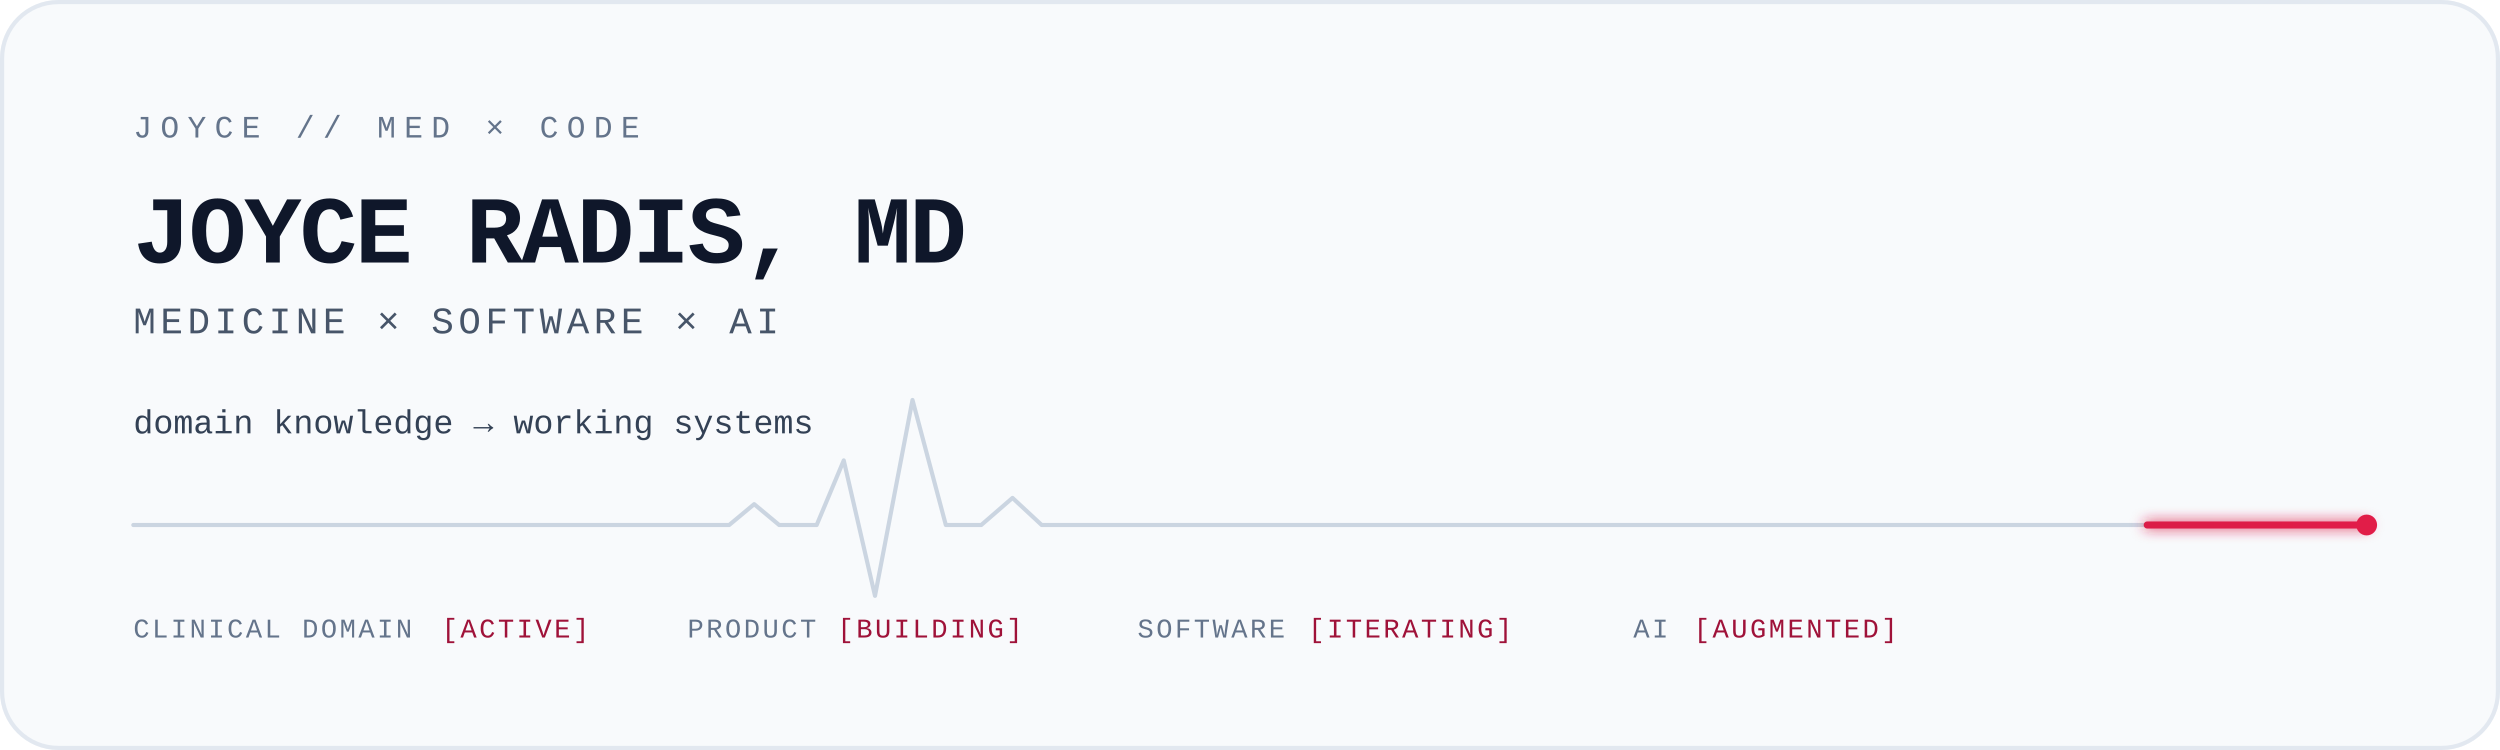
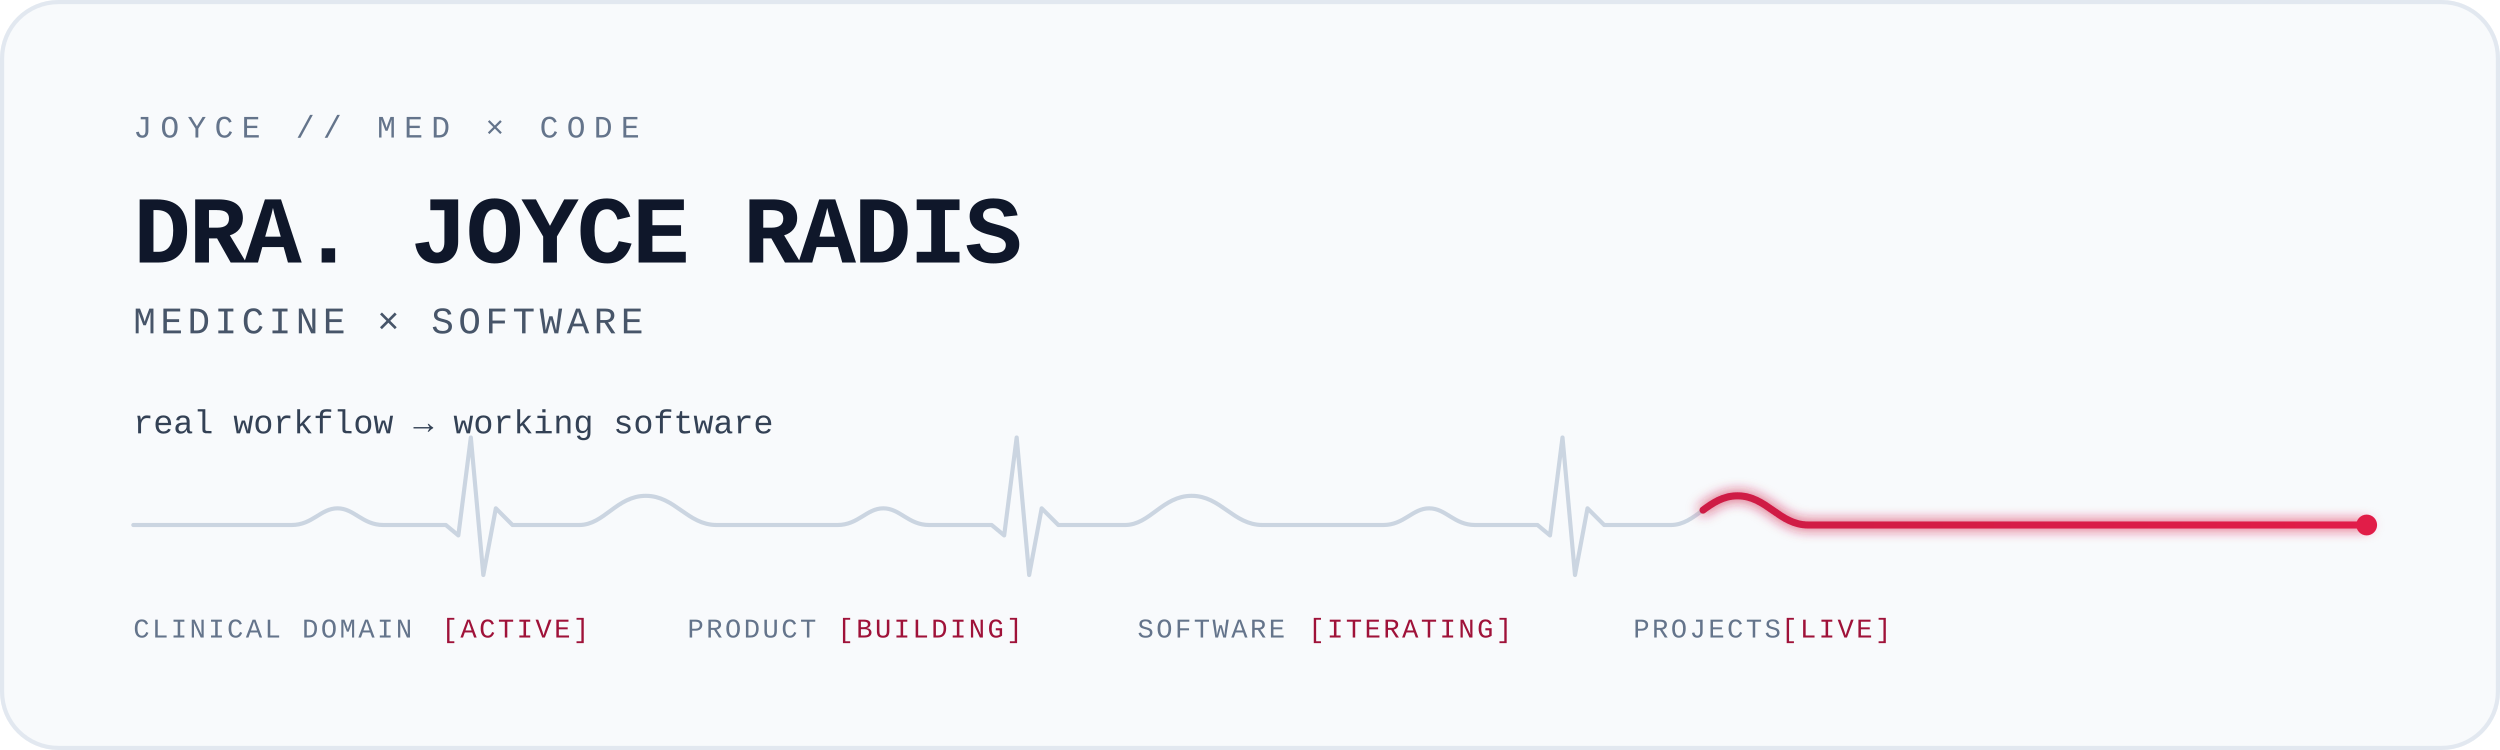
<svg xmlns="http://www.w3.org/2000/svg" width="1200" height="360" viewBox="0 0 1200 360" role="img" aria-labelledby="title desc">
  <defs>
    <linearGradient id="accent" x1="0" y1="0" x2="1" y2="0">
      <stop offset="0" stop-color="#9f1239" />
      <stop offset="1" stop-color="#e11d48" />
    </linearGradient>
    <filter id="softGlow" x="-40%" y="-40%" width="180%" height="180%">
      <feGaussianBlur stdDeviation="3" result="blur" />
      <feMerge>
        <feMergeNode in="blur" />
        <feMergeNode in="SourceGraphic" />
      </feMerge>
    </filter>
  </defs>
  <rect width="1200" height="360" rx="28" fill="#f8fafc" />
  <rect x="1" y="1" width="1198" height="358" rx="27" fill="none" stroke="#e2e8f0" stroke-width="2" />
  <g font-family="ui-monospace,SFMono-Regular,Menlo,Monaco,Consolas,Liberation Mono,monospace">
    <text x="64" y="66" font-size="15" letter-spacing="4" fill="#64748b">JOYCE // MED × CODE</text>
-     <text x="64" y="126" font-size="46" font-weight="700" letter-spacing="-1" fill="#0f172a">JOYCE RADIS, MD</text>
-     <text x="64" y="160" font-size="18" letter-spacing="2.2" fill="#475569">MEDICINE × SOFTWARE × AI</text>
-     <text x="64" y="208" font-size="16" fill="#334155">domain knowledge → working systems</text>
+     <text x="64" y="126" font-size="46" font-weight="700" letter-spacing="-1" fill="#0f172a">DRA. JOYCE RADIS</text>
+     <text x="64" y="160" font-size="18" letter-spacing="2.2" fill="#475569">MEDICINE × SOFTWARE</text>
+     <text x="64" y="208" font-size="16" fill="#334155">real workflow → working software</text>
    <g font-size="13" letter-spacing="1.2">
      <text x="64" y="306" fill="#64748b">CLINICAL DOMAIN</text>
      <text x="212" y="306" fill="#9f1239">[ACTIVE]</text>
      <text x="330" y="306" fill="#64748b">PRODUCT</text>
      <text x="402" y="306" fill="#9f1239">[BUILDING]</text>
      <text x="546" y="306" fill="#64748b">SOFTWARE</text>
      <text x="628" y="306" fill="#9f1239">[ITERATING]</text>
-       <text x="784" y="306" fill="#64748b">AI</text>
-       <text x="813" y="306" fill="#9f1239">[AUGMENTED]</text>
+       <text x="784" y="306" fill="#64748b">PROJECTS</text>\n    <text x="855" y="306" fill="#9f1239">[LIVE]</text>
    </g>
  </g>
-   <path d="M64 252 H330 L350 252 L362 242 L374 252 L392 252 L405 221 L420 286 L438 192 L454 252 L471 252 L486 239 L500 252 H1136" fill="none" stroke="#cbd5e1" stroke-width="2" stroke-linecap="round" stroke-linejoin="round" />
-   <path d="M64 252 H330 L350 252 L362 242 L374 252 L392 252 L405 221 L420 286 L438 192 L454 252 L471 252 L486 239 L500 252 H1136" fill="none" stroke="url(#accent)" stroke-width="3.4" stroke-linecap="round" stroke-linejoin="round" stroke-dasharray="1180" stroke-dashoffset="1180" filter="url(#softGlow)">
+   <path d="M64 252 H140 C150 252 154 244 162 244 C170 244 174 252 184 252 H214 L220 257 L226 210 L232 276 L238 244 L246 252 H278 C290 252 296 238 310 238 C324 238 330 252 344 252 H402 C412 252 416 244 424 244 C432 244 436 252 446 252 H476 L482 257 L488 210 L494 276 L500 244 L508 252 H540 C552 252 558 238 572 238 C586 238 592 252 606 252 H664 C674 252 678 244 686 244 C694 244 698 252 708 252 H738 L744 257 L750 210 L756 276 L762 244 L770 252 H802 C814 252 820 238 834 238 C848 238 854 252 868 252 H1136" fill="none" stroke="#cbd5e1" stroke-width="2" stroke-linecap="round" stroke-linejoin="round" />
+   <path d="M64 252 H140 C150 252 154 244 162 244 C170 244 174 252 184 252 H214 L220 257 L226 210 L232 276 L238 244 L246 252 H278 C290 252 296 238 310 238 C324 238 330 252 344 252 H402 C412 252 416 244 424 244 C432 244 436 252 446 252 H476 L482 257 L488 210 L494 276 L500 244 L508 252 H540 C552 252 558 238 572 238 C586 238 592 252 606 252 H664 C674 252 678 244 686 244 C694 244 698 252 708 252 H738 L744 257 L750 210 L756 276 L762 244 L770 252 H802 C814 252 820 238 834 238 C848 238 854 252 868 252 H1136" fill="none" stroke="url(#accent)" stroke-width="3.4" stroke-linecap="round" stroke-linejoin="round" stroke-dasharray="1180" stroke-dashoffset="1180" filter="url(#softGlow)">
    <animate attributeName="stroke-dashoffset" values="1180;0;0" keyTimes="0;0.72;1" dur="4.8s" repeatCount="indefinite" />
  </path>
  <circle cx="1136" cy="252" r="5" fill="#e11d48">
    <animate attributeName="opacity" values=".2;1;.2" dur="1.4s" repeatCount="indefinite" />
  </circle>
</svg>
